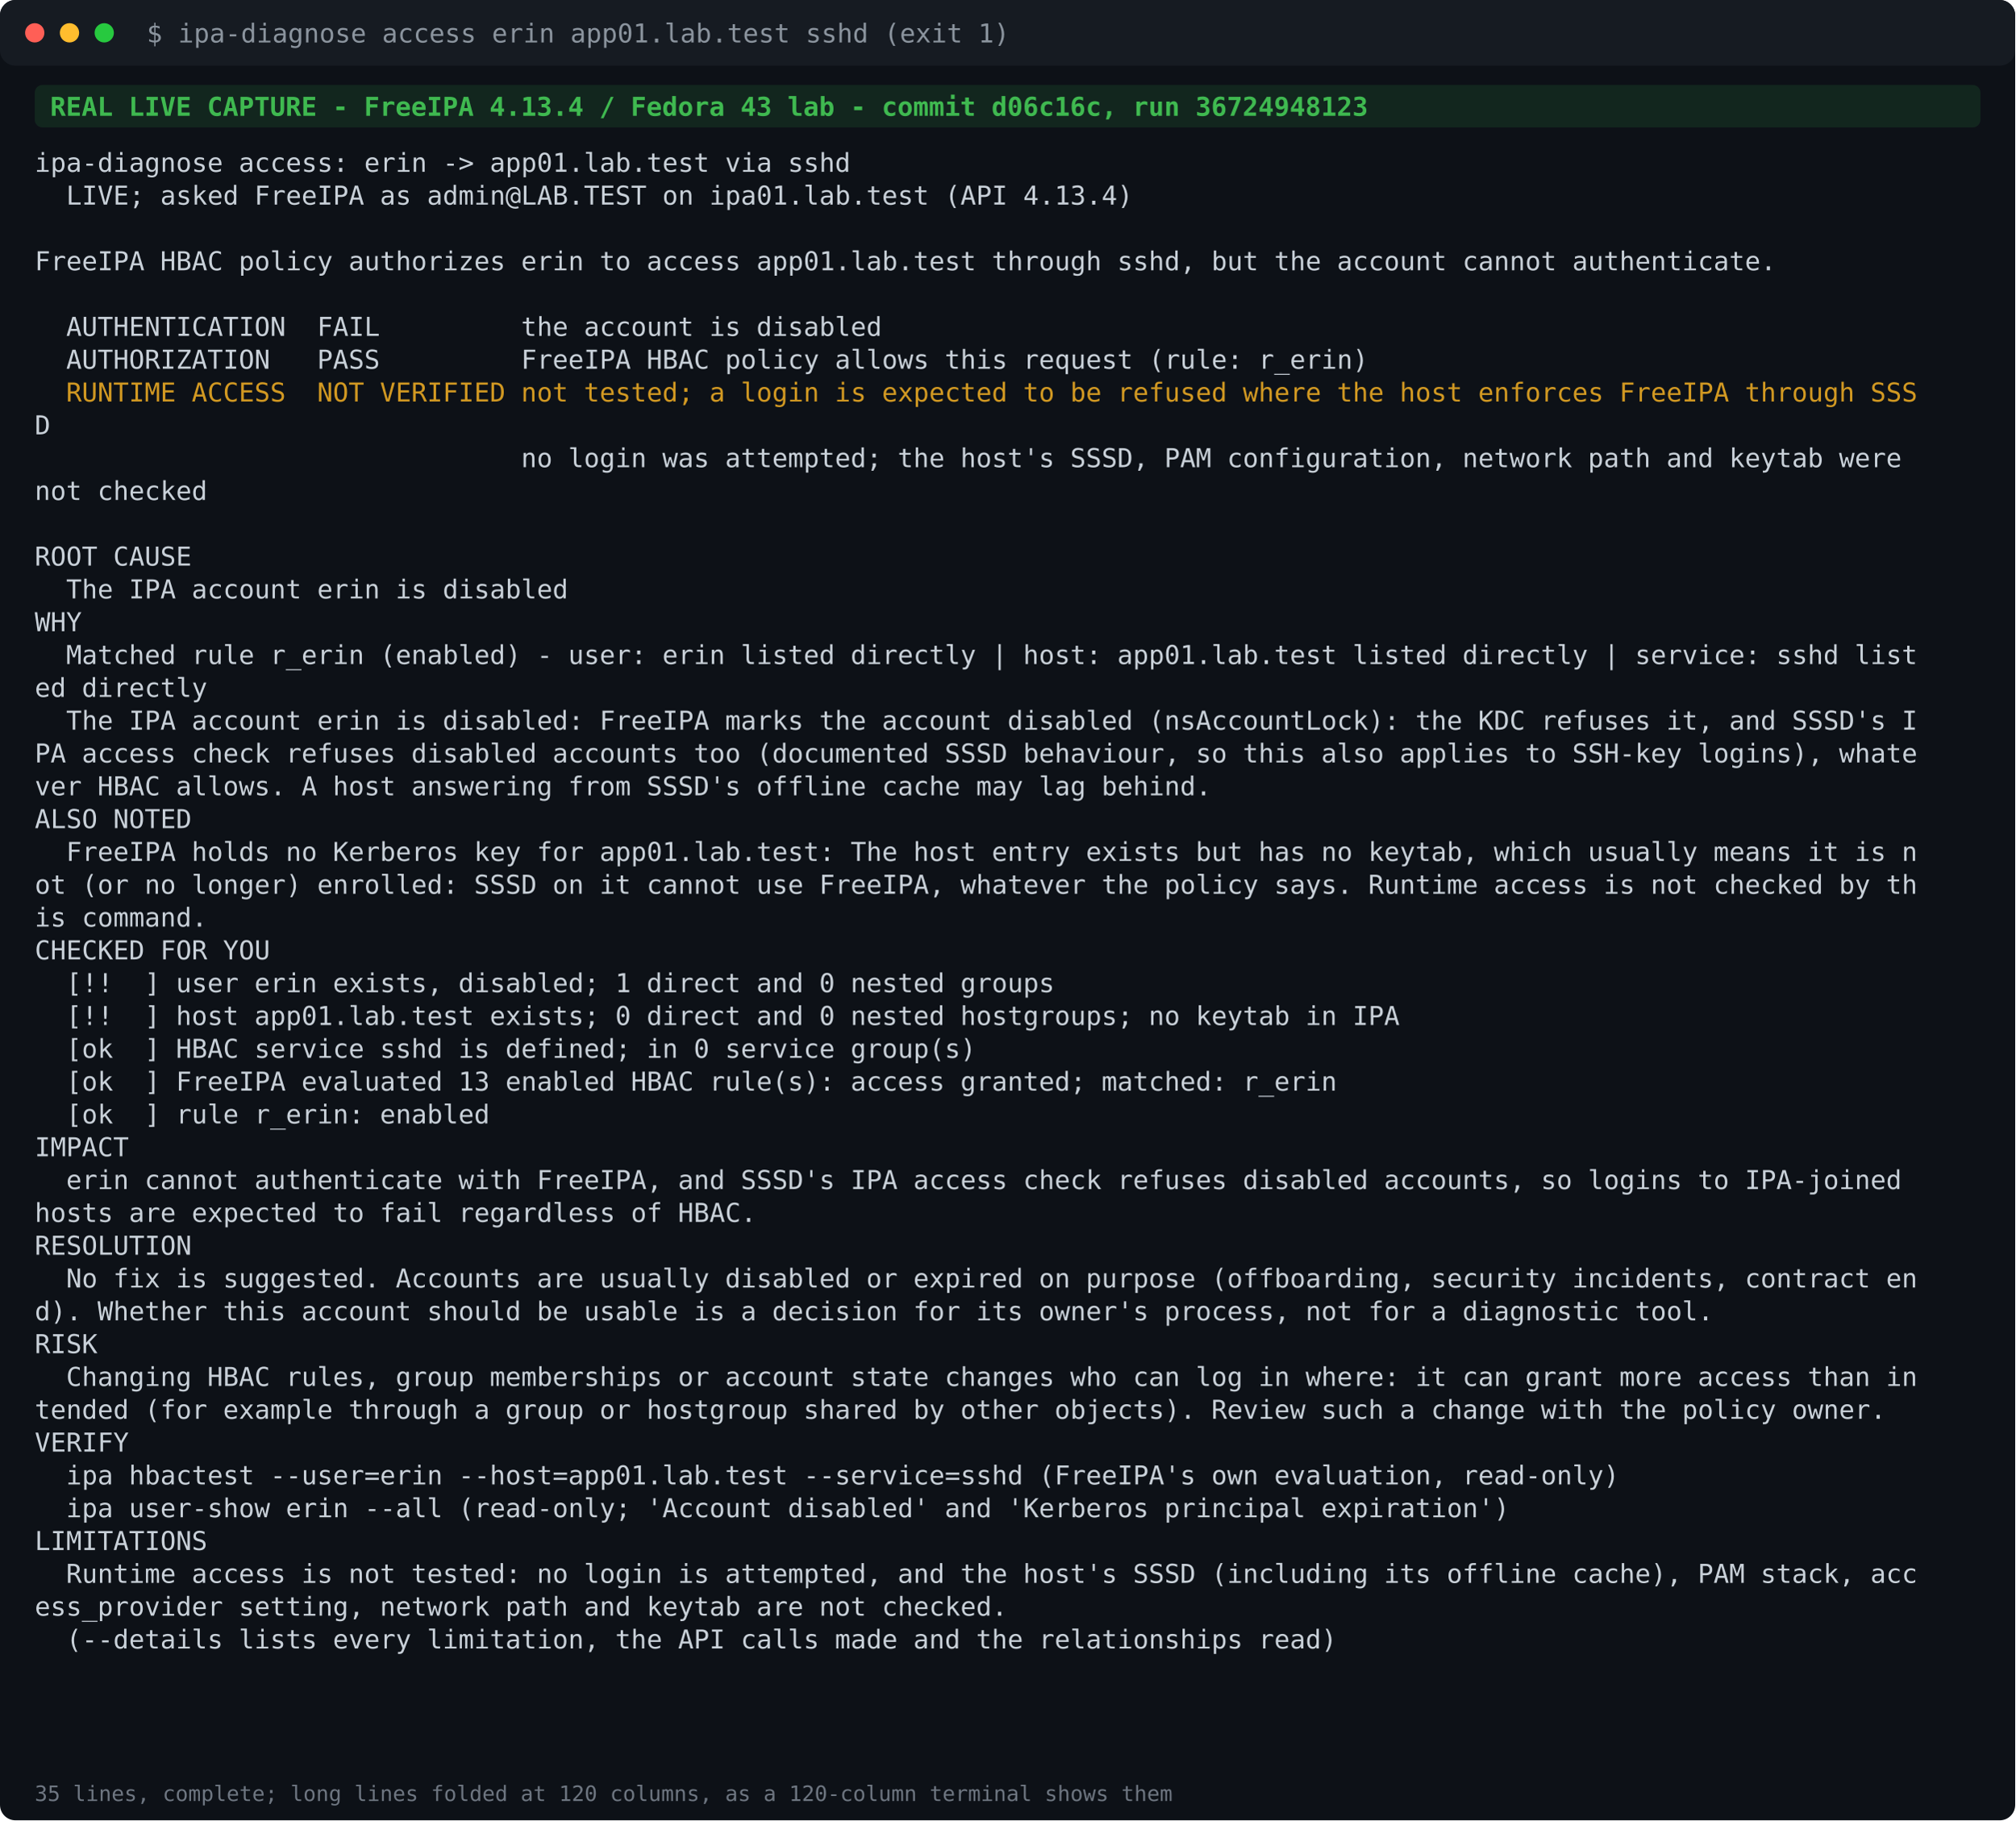
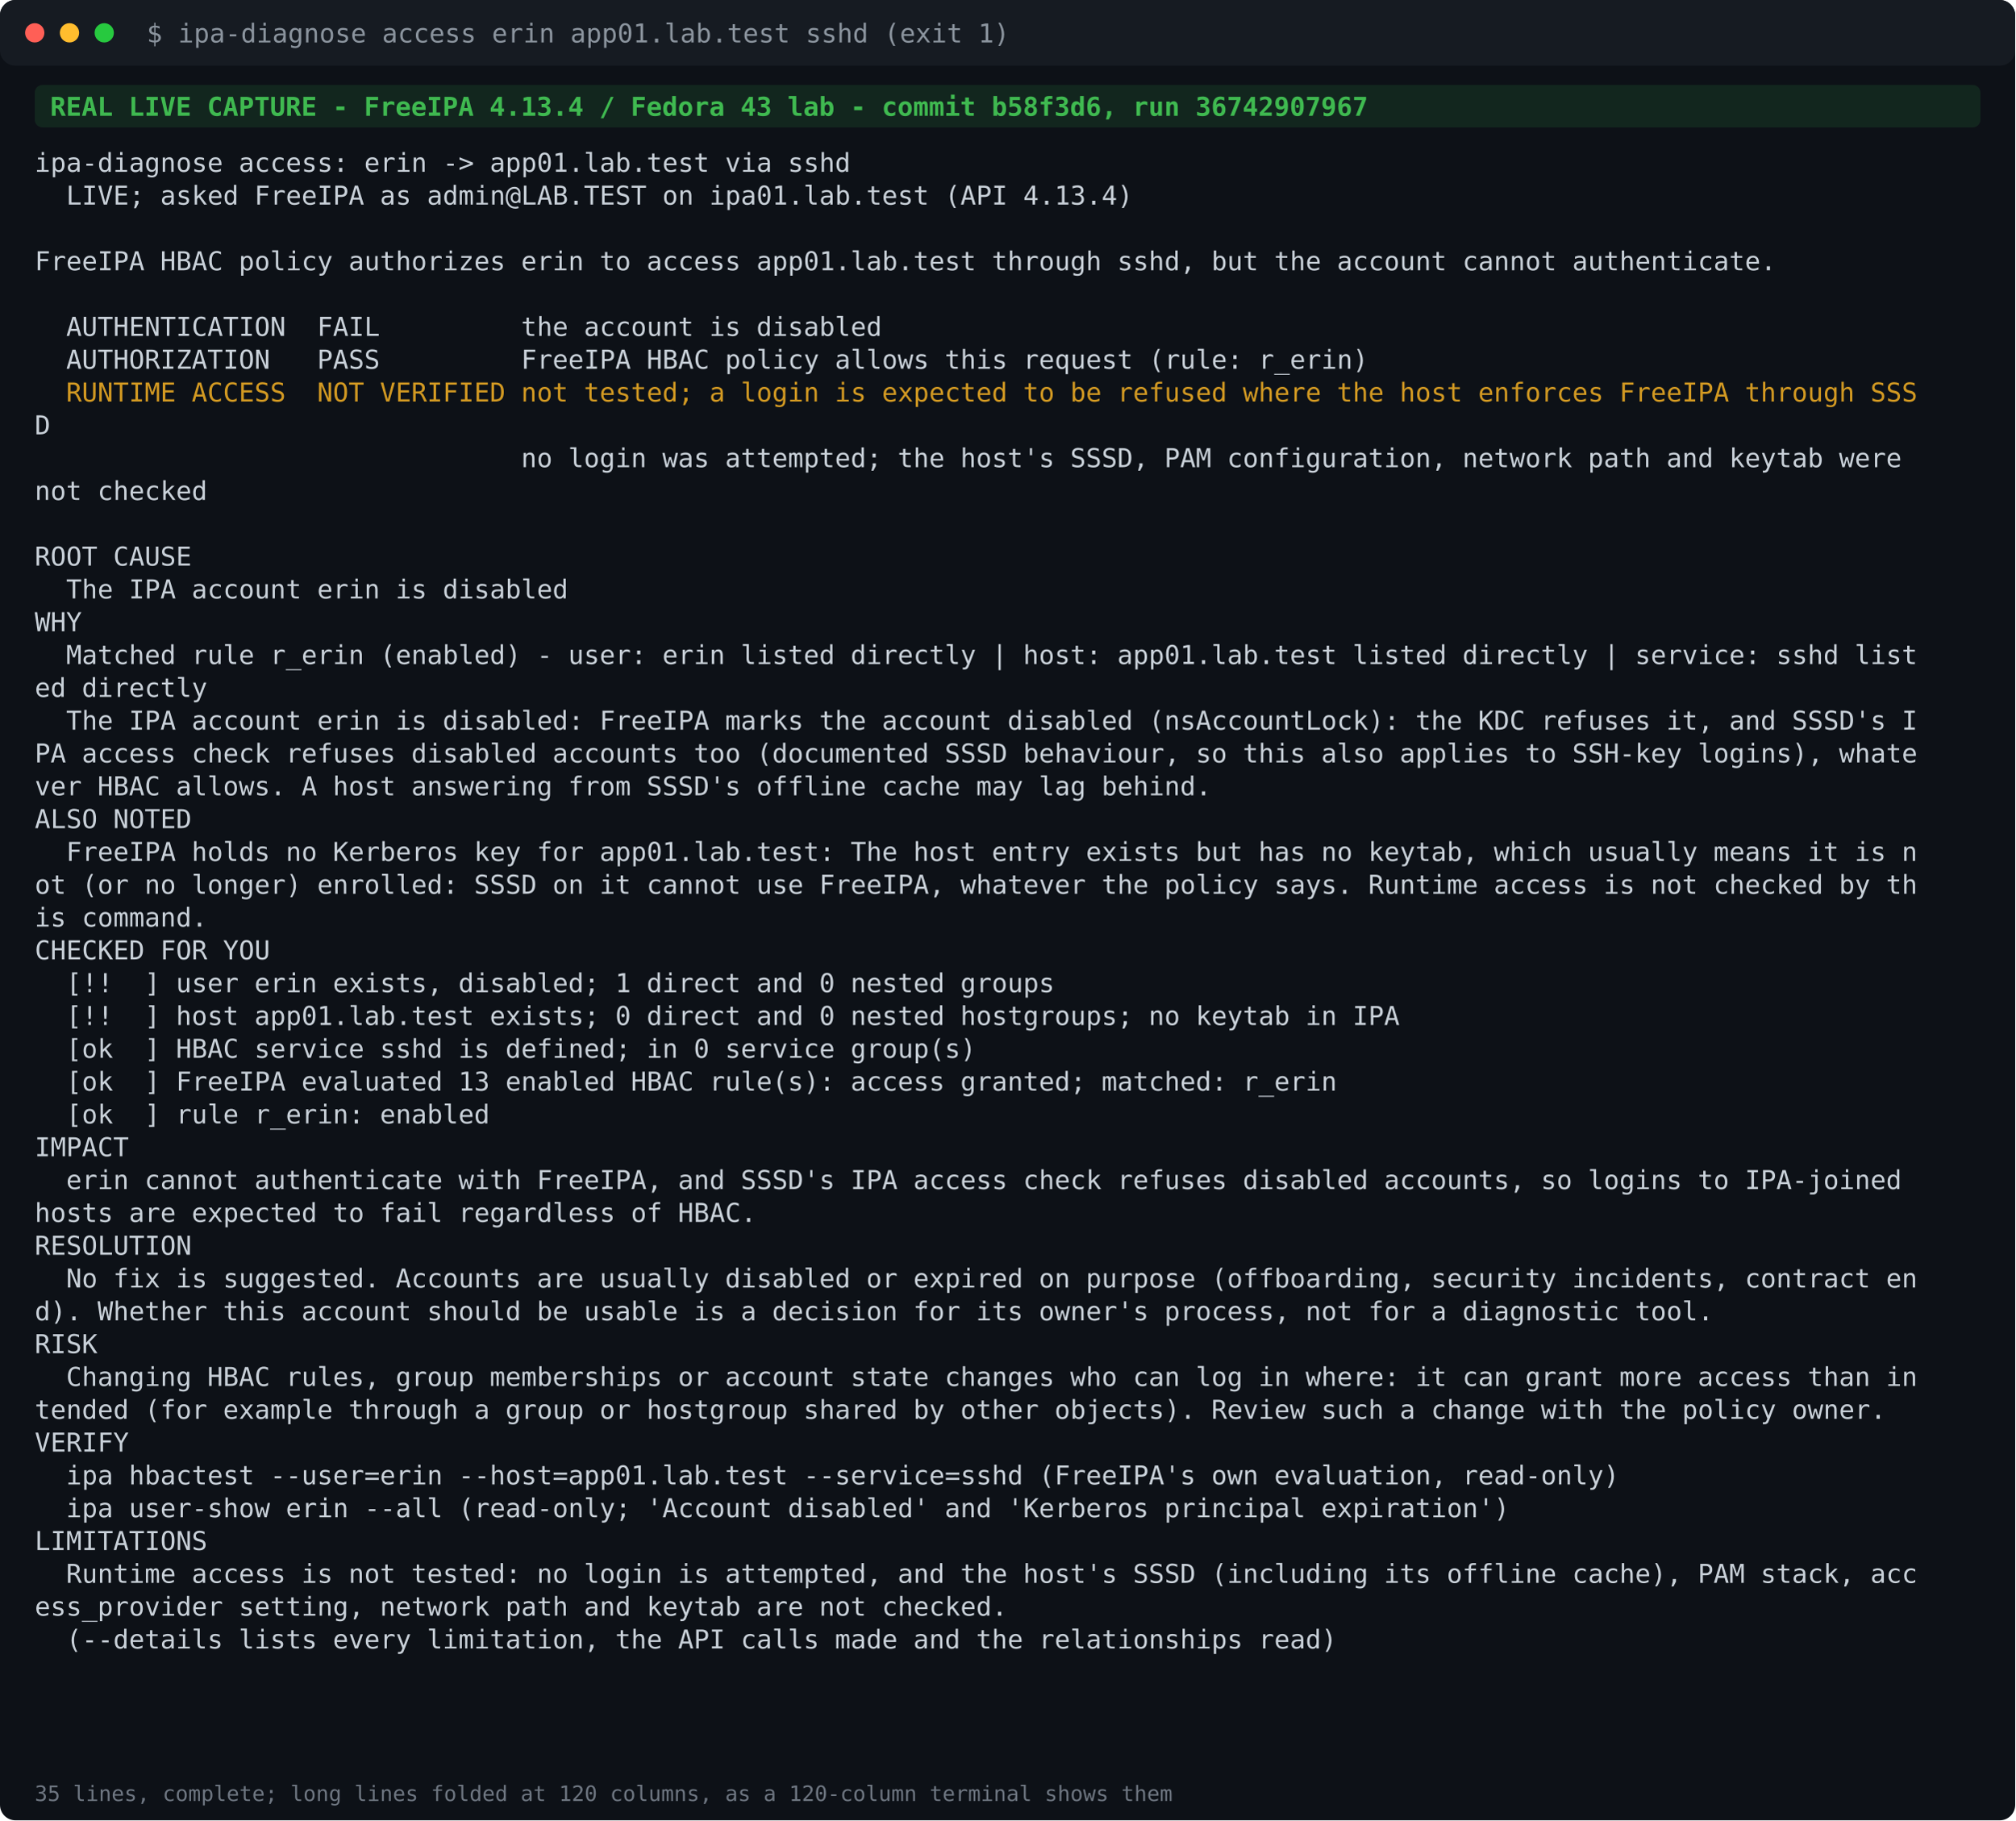
<svg xmlns="http://www.w3.org/2000/svg" width="1044" height="943" viewBox="0 0 1044 943" font-family="Consolas, Menlo, 'DejaVu Sans Mono', monospace" font-size="13.5">
  <rect width="1044" height="943" rx="8" fill="#0d1117" />
  <rect width="1044" height="34" rx="8" fill="#161b22" />
  <circle cx="18" cy="17" r="5" fill="#ff5f56" />
  <circle cx="36" cy="17" r="5" fill="#ffbd2e" />
  <circle cx="54" cy="17" r="5" fill="#27c93f" />
  <text x="76" y="22" fill="#8b949e">$ ipa-diagnose access erin app01.lab.test sshd   (exit 1)</text>
  <rect x="18" y="44" width="1008" height="22" rx="4" fill="#12261e" />
-   <text x="26" y="60" fill="#3fb950" font-weight="bold">REAL LIVE CAPTURE - FreeIPA 4.13.4 / Fedora 43 lab - commit d06c16c, run 36724948123</text>
+   <text x="26" y="60" fill="#3fb950" font-weight="bold">REAL LIVE CAPTURE - FreeIPA 4.13.4 / Fedora 43 lab - commit b58f3d6, run 36742907967</text>
  <text x="18" y="89" fill="#c9d1d9" xml:space="preserve">ipa-diagnose access: erin -&gt; app01.lab.test via sshd</text>
  <text x="18" y="106" fill="#c9d1d9" xml:space="preserve">  LIVE; asked FreeIPA as admin@LAB.TEST on ipa01.lab.test (API 4.13.4)</text>
  <text x="18" y="123" fill="#c9d1d9" xml:space="preserve" />
  <text x="18" y="140" fill="#c9d1d9" xml:space="preserve">FreeIPA HBAC policy authorizes erin to access app01.lab.test through sshd, but the account cannot authenticate.</text>
  <text x="18" y="157" fill="#c9d1d9" xml:space="preserve" />
  <text x="18" y="174" fill="#c9d1d9" xml:space="preserve">  AUTHENTICATION  FAIL         the account is disabled</text>
  <text x="18" y="191" fill="#c9d1d9" xml:space="preserve">  AUTHORIZATION   PASS         FreeIPA HBAC policy allows this request (rule: r_erin)</text>
  <text x="18" y="208" fill="#d29922" xml:space="preserve">  RUNTIME ACCESS  NOT VERIFIED not tested; a login is expected to be refused where the host enforces FreeIPA through SSS</text>
  <text x="18" y="225" fill="#c9d1d9" xml:space="preserve">D</text>
  <text x="18" y="242" fill="#c9d1d9" xml:space="preserve">                               no login was attempted; the host's SSSD, PAM configuration, network path and keytab were </text>
  <text x="18" y="259" fill="#c9d1d9" xml:space="preserve">not checked</text>
  <text x="18" y="276" fill="#c9d1d9" xml:space="preserve" />
  <text x="18" y="293" fill="#c9d1d9" xml:space="preserve">ROOT CAUSE</text>
  <text x="18" y="310" fill="#c9d1d9" xml:space="preserve">  The IPA account erin is disabled</text>
  <text x="18" y="327" fill="#c9d1d9" xml:space="preserve">WHY</text>
  <text x="18" y="344" fill="#c9d1d9" xml:space="preserve">  Matched rule r_erin (enabled) - user: erin listed directly | host: app01.lab.test listed directly | service: sshd list</text>
  <text x="18" y="361" fill="#c9d1d9" xml:space="preserve">ed directly</text>
  <text x="18" y="378" fill="#c9d1d9" xml:space="preserve">  The IPA account erin is disabled: FreeIPA marks the account disabled (nsAccountLock): the KDC refuses it, and SSSD's I</text>
  <text x="18" y="395" fill="#c9d1d9" xml:space="preserve">PA access check refuses disabled accounts too (documented SSSD behaviour, so this also applies to SSH-key logins), whate</text>
  <text x="18" y="412" fill="#c9d1d9" xml:space="preserve">ver HBAC allows. A host answering from SSSD's offline cache may lag behind.</text>
  <text x="18" y="429" fill="#c9d1d9" xml:space="preserve">ALSO NOTED</text>
  <text x="18" y="446" fill="#c9d1d9" xml:space="preserve">  FreeIPA holds no Kerberos key for app01.lab.test: The host entry exists but has no keytab, which usually means it is n</text>
  <text x="18" y="463" fill="#c9d1d9" xml:space="preserve">ot (or no longer) enrolled: SSSD on it cannot use FreeIPA, whatever the policy says. Runtime access is not checked by th</text>
  <text x="18" y="480" fill="#c9d1d9" xml:space="preserve">is command.</text>
  <text x="18" y="497" fill="#c9d1d9" xml:space="preserve">CHECKED FOR YOU</text>
  <text x="18" y="514" fill="#c9d1d9" xml:space="preserve">  [!!  ] user erin exists, disabled; 1 direct and 0 nested groups</text>
  <text x="18" y="531" fill="#c9d1d9" xml:space="preserve">  [!!  ] host app01.lab.test exists; 0 direct and 0 nested hostgroups; no keytab in IPA</text>
  <text x="18" y="548" fill="#c9d1d9" xml:space="preserve">  [ok  ] HBAC service sshd is defined; in 0 service group(s)</text>
  <text x="18" y="565" fill="#c9d1d9" xml:space="preserve">  [ok  ] FreeIPA evaluated 13 enabled HBAC rule(s): access granted; matched: r_erin</text>
  <text x="18" y="582" fill="#c9d1d9" xml:space="preserve">  [ok  ] rule r_erin: enabled</text>
  <text x="18" y="599" fill="#c9d1d9" xml:space="preserve">IMPACT</text>
  <text x="18" y="616" fill="#c9d1d9" xml:space="preserve">  erin cannot authenticate with FreeIPA, and SSSD's IPA access check refuses disabled accounts, so logins to IPA-joined </text>
  <text x="18" y="633" fill="#c9d1d9" xml:space="preserve">hosts are expected to fail regardless of HBAC.</text>
  <text x="18" y="650" fill="#c9d1d9" xml:space="preserve">RESOLUTION</text>
  <text x="18" y="667" fill="#c9d1d9" xml:space="preserve">  No fix is suggested. Accounts are usually disabled or expired on purpose (offboarding, security incidents, contract en</text>
  <text x="18" y="684" fill="#c9d1d9" xml:space="preserve">d). Whether this account should be usable is a decision for its owner's process, not for a diagnostic tool.</text>
  <text x="18" y="701" fill="#c9d1d9" xml:space="preserve">RISK</text>
  <text x="18" y="718" fill="#c9d1d9" xml:space="preserve">  Changing HBAC rules, group memberships or account state changes who can log in where: it can grant more access than in</text>
  <text x="18" y="735" fill="#c9d1d9" xml:space="preserve">tended (for example through a group or hostgroup shared by other objects). Review such a change with the policy owner.</text>
  <text x="18" y="752" fill="#c9d1d9" xml:space="preserve">VERIFY</text>
  <text x="18" y="769" fill="#c9d1d9" xml:space="preserve">  ipa hbactest --user=erin --host=app01.lab.test --service=sshd (FreeIPA's own evaluation, read-only)</text>
  <text x="18" y="786" fill="#c9d1d9" xml:space="preserve">  ipa user-show erin --all (read-only; 'Account disabled' and 'Kerberos principal expiration')</text>
  <text x="18" y="803" fill="#c9d1d9" xml:space="preserve">LIMITATIONS</text>
  <text x="18" y="820" fill="#c9d1d9" xml:space="preserve">  Runtime access is not tested: no login is attempted, and the host's SSSD (including its offline cache), PAM stack, acc</text>
  <text x="18" y="837" fill="#c9d1d9" xml:space="preserve">ess_provider setting, network path and keytab are not checked.</text>
  <text x="18" y="854" fill="#c9d1d9" xml:space="preserve">  (--details lists every limitation, the API calls made and the relationships read)</text>
  <text x="18" y="933" fill="#6e7681" font-size="11">35 lines, complete; long lines folded at 120 columns, as a 120-column terminal shows them</text>
</svg>
